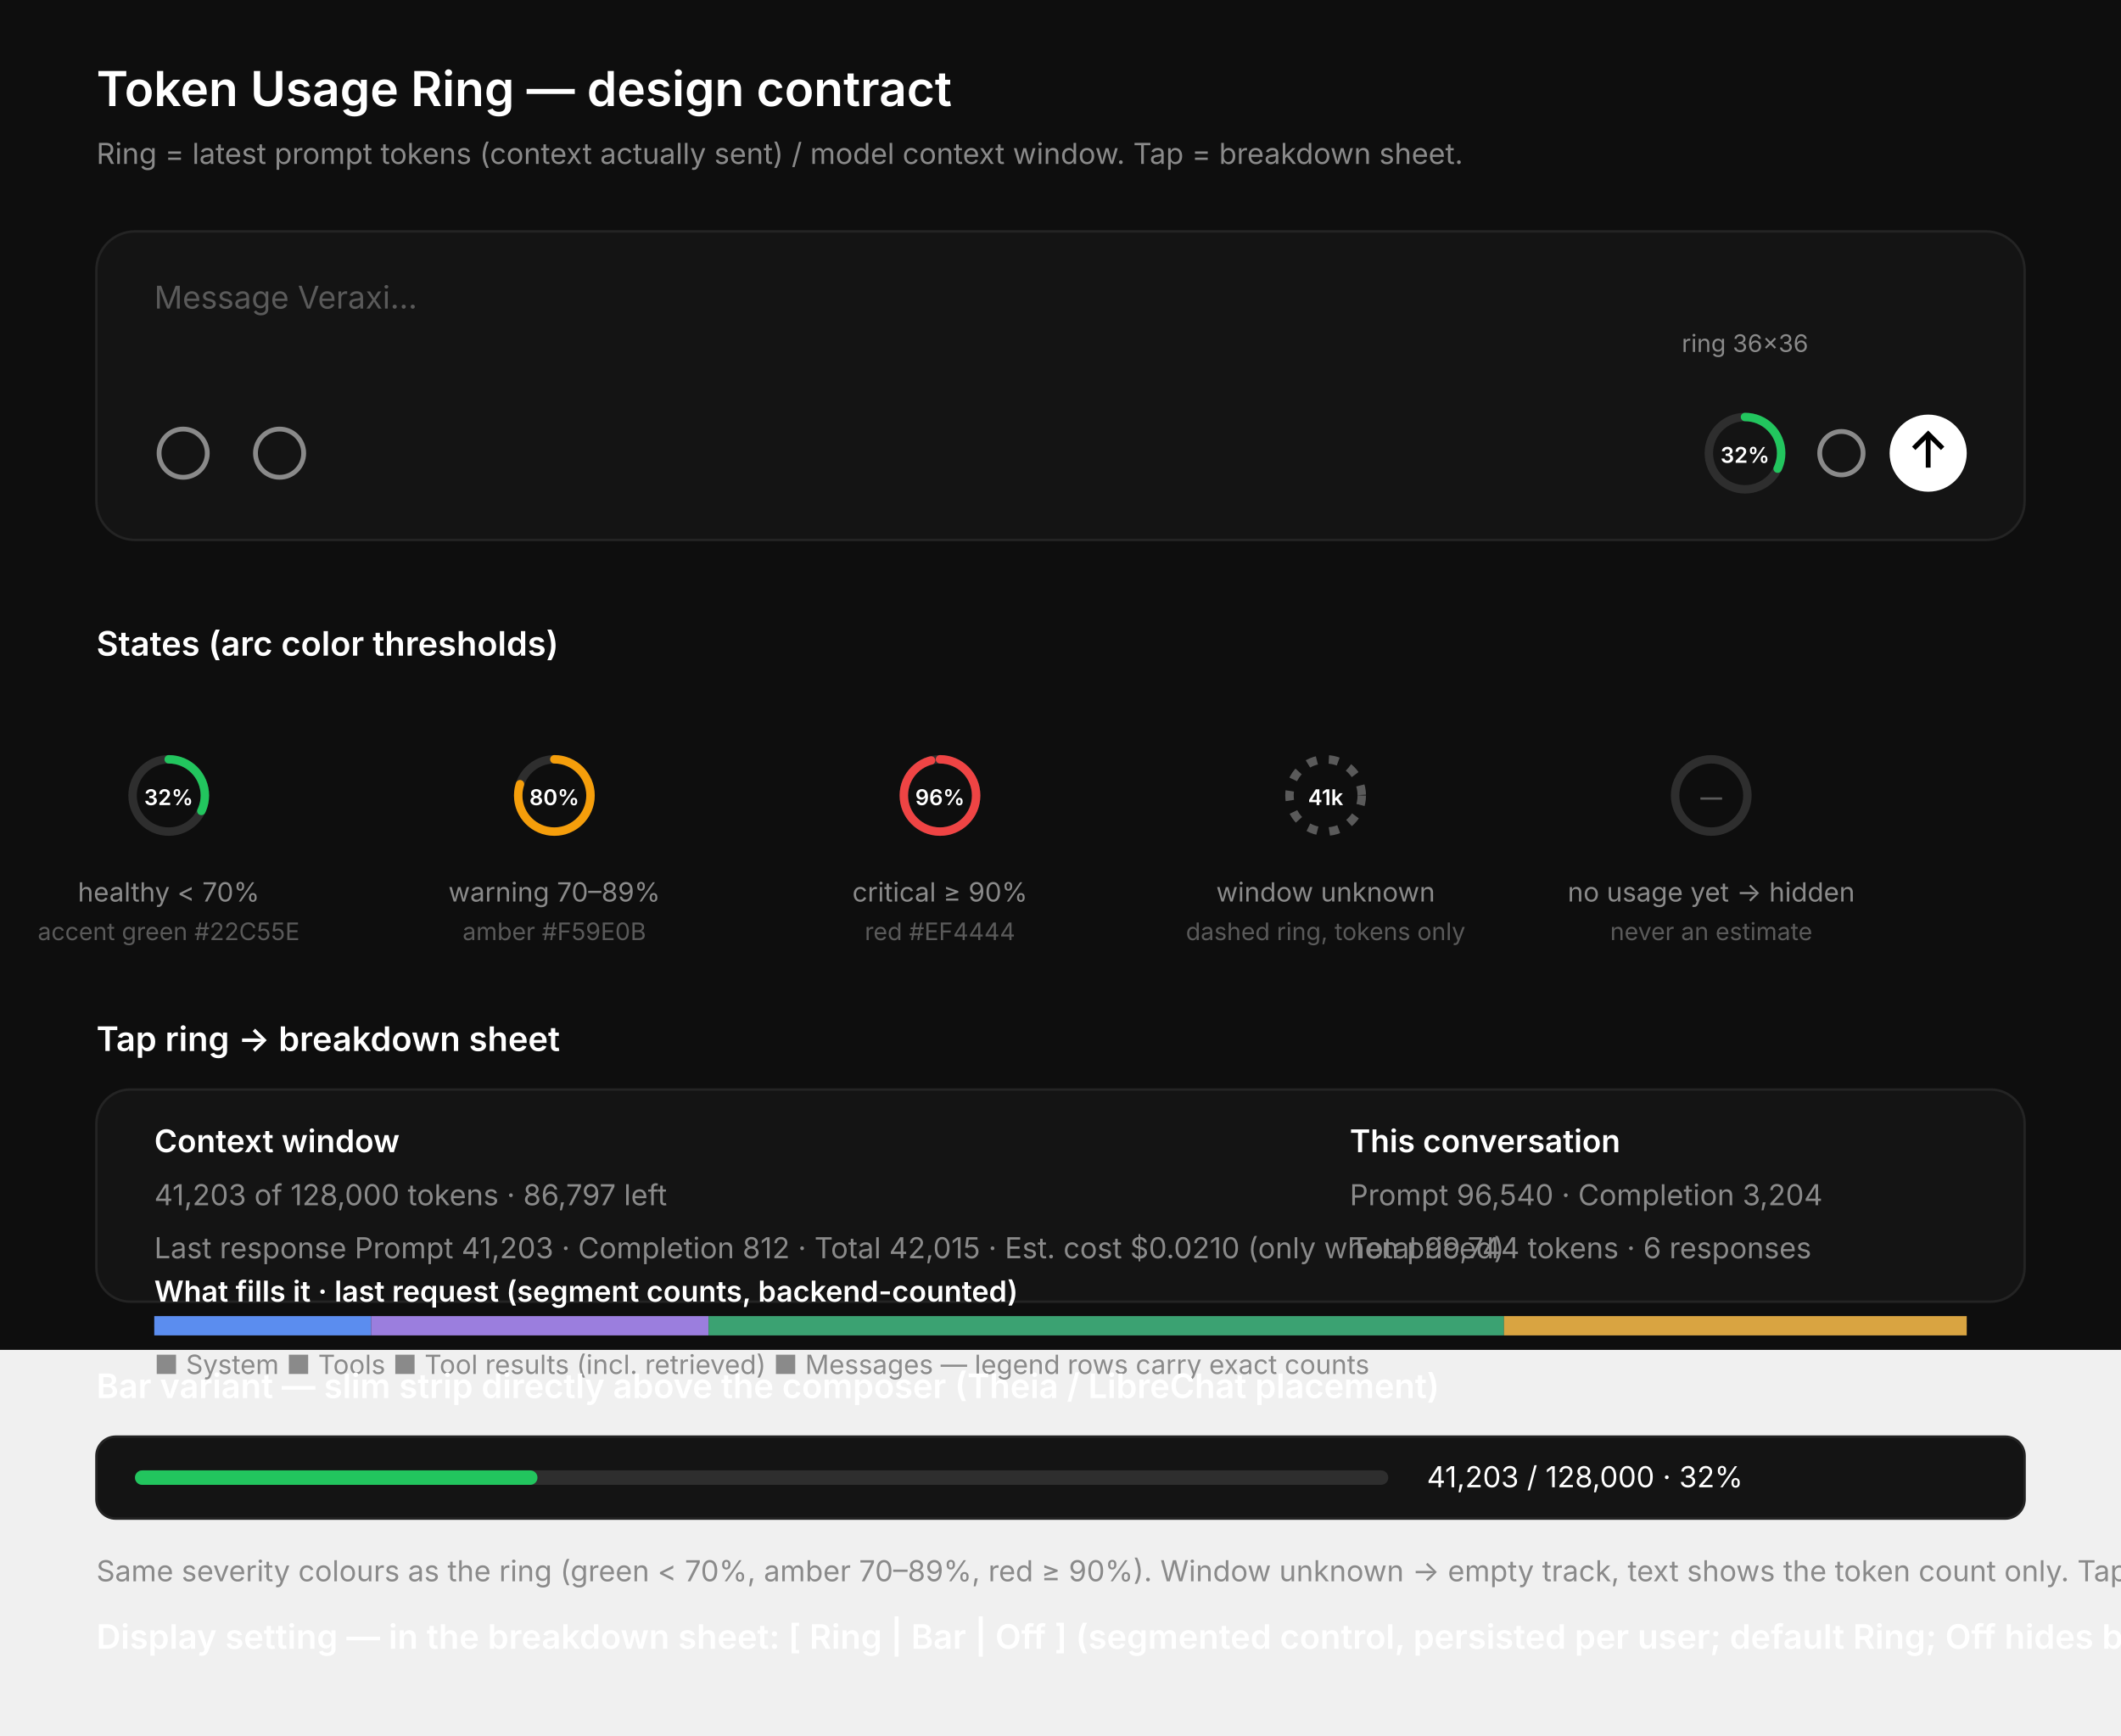
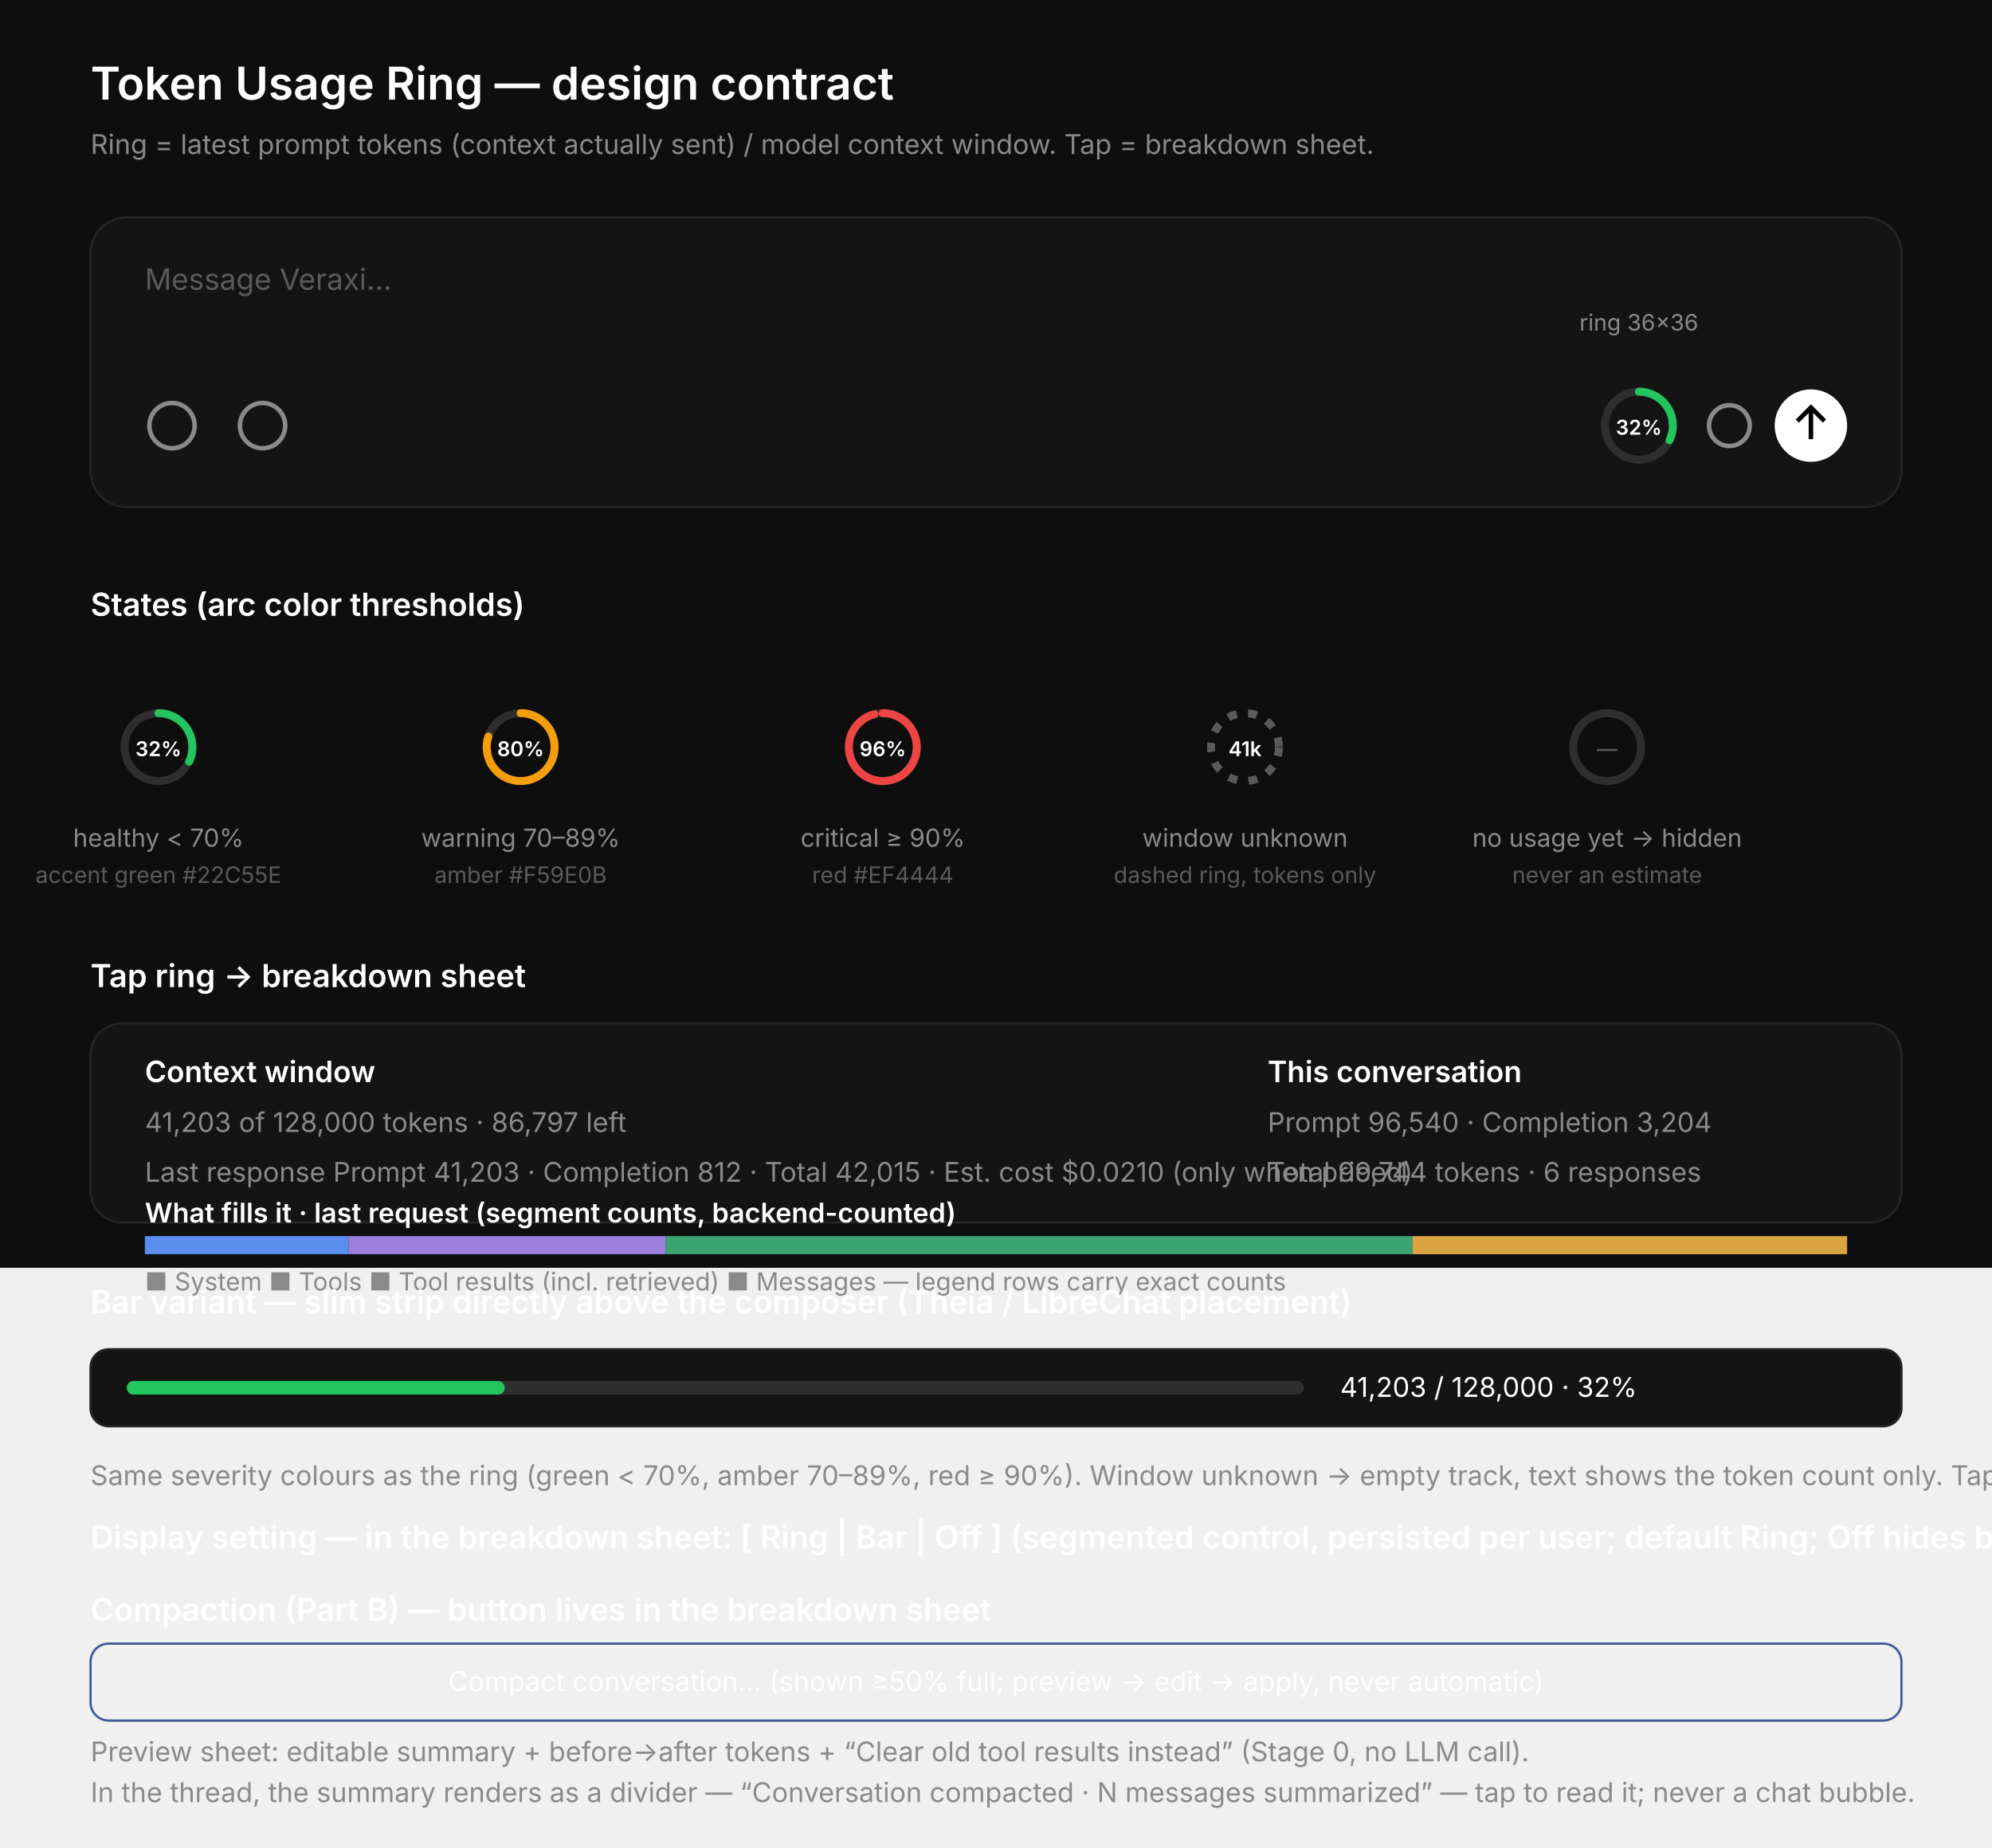
- <svg xmlns="http://www.w3.org/2000/svg" width="880" height="720" viewBox="0 0 880 720" font-family="Inter, Roboto, sans-serif">
+ <svg xmlns="http://www.w3.org/2000/svg" width="880" height="816" viewBox="0 0 880 816" font-family="Inter, Roboto, sans-serif">
  <rect width="880" height="560" fill="#0E0E0E" />
  <text x="40" y="44" fill="#FFFFFF" font-size="20" font-weight="600">Token Usage Ring — design contract</text>
  <text x="40" y="68" fill="#8A8A8A" font-size="12">Ring = latest prompt tokens (context actually sent) / model context window. Tap = breakdown sheet.</text>
  <rect x="40" y="96" width="800" height="128" rx="16" fill="#141414" stroke="#242424" />
  <text x="64" y="128" fill="#5A5A5A" font-size="13">Message Veraxi…</text>
  <circle cx="76" cy="188" r="10" fill="none" stroke="#8A8A8A" stroke-width="2" />
  <circle cx="116" cy="188" r="10" fill="none" stroke="#8A8A8A" stroke-width="2" />
  <g transform="translate(724,188)">
    <circle r="15" fill="none" stroke="#2E2E2E" stroke-width="3.5" />
    <circle r="15" fill="none" stroke="#22C55E" stroke-width="3.5" stroke-linecap="round" stroke-dasharray="30.2 94.2" transform="rotate(-90)" />
    <text y="4" text-anchor="middle" fill="#FFFFFF" font-size="9" font-weight="600">32%</text>
  </g>
  <text x="724" y="146" text-anchor="middle" fill="#8A8A8A" font-size="10">ring 36×36</text>
  <circle cx="764" cy="188" r="9" fill="none" stroke="#8A8A8A" stroke-width="2" />
  <circle cx="800" cy="188" r="16" fill="#FFFFFF" />
  <path d="M800 180 v14 M794 186 l6 -6 6 6" stroke="#000" stroke-width="2" fill="none" />
  <text x="40" y="272" fill="#FFFFFF" font-size="14" font-weight="600">States (arc color thresholds)</text>
  <g transform="translate(70,330)">
    <circle r="15" fill="none" stroke="#2E2E2E" stroke-width="3.5" />
    <circle r="15" fill="none" stroke="#22C55E" stroke-width="3.5" stroke-linecap="round" stroke-dasharray="30.2 94.2" transform="rotate(-90)" />
    <text y="4" text-anchor="middle" fill="#FFF" font-size="9" font-weight="600">32%</text>
    <text y="44" text-anchor="middle" fill="#8A8A8A" font-size="11">healthy &lt; 70%</text>
    <text y="60" text-anchor="middle" fill="#5A5A5A" font-size="10">accent green #22C55E</text>
  </g>
  <g transform="translate(230,330)">
    <circle r="15" fill="none" stroke="#2E2E2E" stroke-width="3.5" />
    <circle r="15" fill="none" stroke="#F59E0B" stroke-width="3.5" stroke-linecap="round" stroke-dasharray="75.4 94.2" transform="rotate(-90)" />
    <text y="4" text-anchor="middle" fill="#FFF" font-size="9" font-weight="600">80%</text>
    <text y="44" text-anchor="middle" fill="#8A8A8A" font-size="11">warning 70–89%</text>
    <text y="60" text-anchor="middle" fill="#5A5A5A" font-size="10">amber #F59E0B</text>
  </g>
  <g transform="translate(390,330)">
    <circle r="15" fill="none" stroke="#2E2E2E" stroke-width="3.5" />
    <circle r="15" fill="none" stroke="#EF4444" stroke-width="3.5" stroke-linecap="round" stroke-dasharray="90.5 94.2" transform="rotate(-90)" />
    <text y="4" text-anchor="middle" fill="#FFF" font-size="9" font-weight="600">96%</text>
    <text y="44" text-anchor="middle" fill="#8A8A8A" font-size="11">critical ≥ 90%</text>
    <text y="60" text-anchor="middle" fill="#5A5A5A" font-size="10">red #EF4444</text>
  </g>
  <g transform="translate(550,330)">
    <circle r="15" fill="none" stroke="#5A5A5A" stroke-width="3.5" stroke-dasharray="4 5" />
    <text y="4" text-anchor="middle" fill="#FFF" font-size="9" font-weight="600">41k</text>
    <text y="44" text-anchor="middle" fill="#8A8A8A" font-size="11">window unknown</text>
    <text y="60" text-anchor="middle" fill="#5A5A5A" font-size="10">dashed ring, tokens only</text>
  </g>
  <g transform="translate(710,330)">
    <circle r="15" fill="none" stroke="#2E2E2E" stroke-width="3.5" />
    <text y="4" text-anchor="middle" fill="#5A5A5A" font-size="9" font-weight="600">—</text>
    <text y="44" text-anchor="middle" fill="#8A8A8A" font-size="11">no usage yet → hidden</text>
    <text y="60" text-anchor="middle" fill="#5A5A5A" font-size="10">never an estimate</text>
  </g>
  <text x="40" y="436" fill="#FFFFFF" font-size="14" font-weight="600">Tap ring → breakdown sheet</text>
  <rect x="40" y="452" width="800" height="88" rx="14" fill="#141414" stroke="#242424" />
  <text x="64" y="478" fill="#FFFFFF" font-size="13" font-weight="600">Context window</text>
  <text x="64" y="500" fill="#8A8A8A" font-size="12">41,203 of 128,000 tokens · 86,797 left</text>
  <text x="64" y="522" fill="#8A8A8A" font-size="12">Last response  Prompt 41,203 · Completion 812 · Total 42,015 · Est. cost $0.0210 (only when priced)</text>
  <text x="560" y="478" fill="#FFFFFF" font-size="13" font-weight="600">This conversation</text>
  <text x="560" y="500" fill="#8A8A8A" font-size="12">Prompt 96,540 · Completion 3,204</text>
  <text x="560" y="522" fill="#8A8A8A" font-size="12">Total 99,744 tokens · 6 responses</text>
  <text x="64" y="540" fill="#FFFFFF" font-size="12" font-weight="600">What fills it · last request (segment counts, backend-counted)</text>
  <rect x="64" y="546" width="752" height="8" rx="4" fill="#2E2E2E" />
  <rect x="64" y="546" width="90" height="8" fill="#5B8DEF" />
  <rect x="154" y="546" width="140" height="8" fill="#9B7EDE" />
  <rect x="294" y="546" width="330" height="8" fill="#3BA272" />
  <rect x="624" y="546" width="192" height="8" fill="#D9A441" />
  <text x="64" y="570" fill="#8A8A8A" font-size="11">■ System  ■ Tools  ■ Tool results (incl. retrieved)  ■ Messages — legend rows carry exact counts</text>
  <text x="40" y="580" fill="#FFFFFF" font-size="14" font-weight="600">Bar variant — slim strip directly above the composer (Theia / LibreChat placement)</text>
  <rect x="40" y="596" width="800" height="34" rx="8" fill="#141414" stroke="#242424" />
  <rect x="56" y="610" width="520" height="6" rx="3" fill="#2E2E2E" />
  <rect x="56" y="610" width="167" height="6" rx="3" fill="#22C55E" />
  <text x="592" y="617" fill="#FFFFFF" font-size="12">41,203 / 128,000 · 32%</text>
  <text x="40" y="656" fill="#8A8A8A" font-size="12">Same severity colours as the ring (green &lt; 70%, amber 70–89%, red ≥ 90%). Window unknown → empty track, text shows the token count only. Tap strip → same breakdown sheet.</text>
  <text x="40" y="684" fill="#FFFFFF" font-size="14" font-weight="600">Display setting — in the breakdown sheet:  [ Ring | Bar | Off ]  (segmented control, persisted per user; default Ring; Off hides both)</text>
+   <text x="40" y="716" fill="#FFFFFF" font-size="14" font-weight="600">Compaction (Part B) — button lives in the breakdown sheet</text>
+   <rect x="40" y="726" width="800" height="34" rx="8" fill="none" stroke="#3D5A99" />
+   <text x="440" y="747" fill="#FFFFFF" font-size="12" text-anchor="middle">Compact conversation…  (shown ≥50% full; preview → edit → apply, never automatic)</text>
+   <text x="40" y="778" fill="#8A8A8A" font-size="12">Preview sheet: editable summary + before→after tokens + “Clear old tool results instead” (Stage 0, no LLM call).</text>
+   <text x="40" y="796" fill="#8A8A8A" font-size="12">In the thread, the summary renders as a divider — “Conversation compacted · N messages summarized” — tap to read it; never a chat bubble.</text>
</svg>
